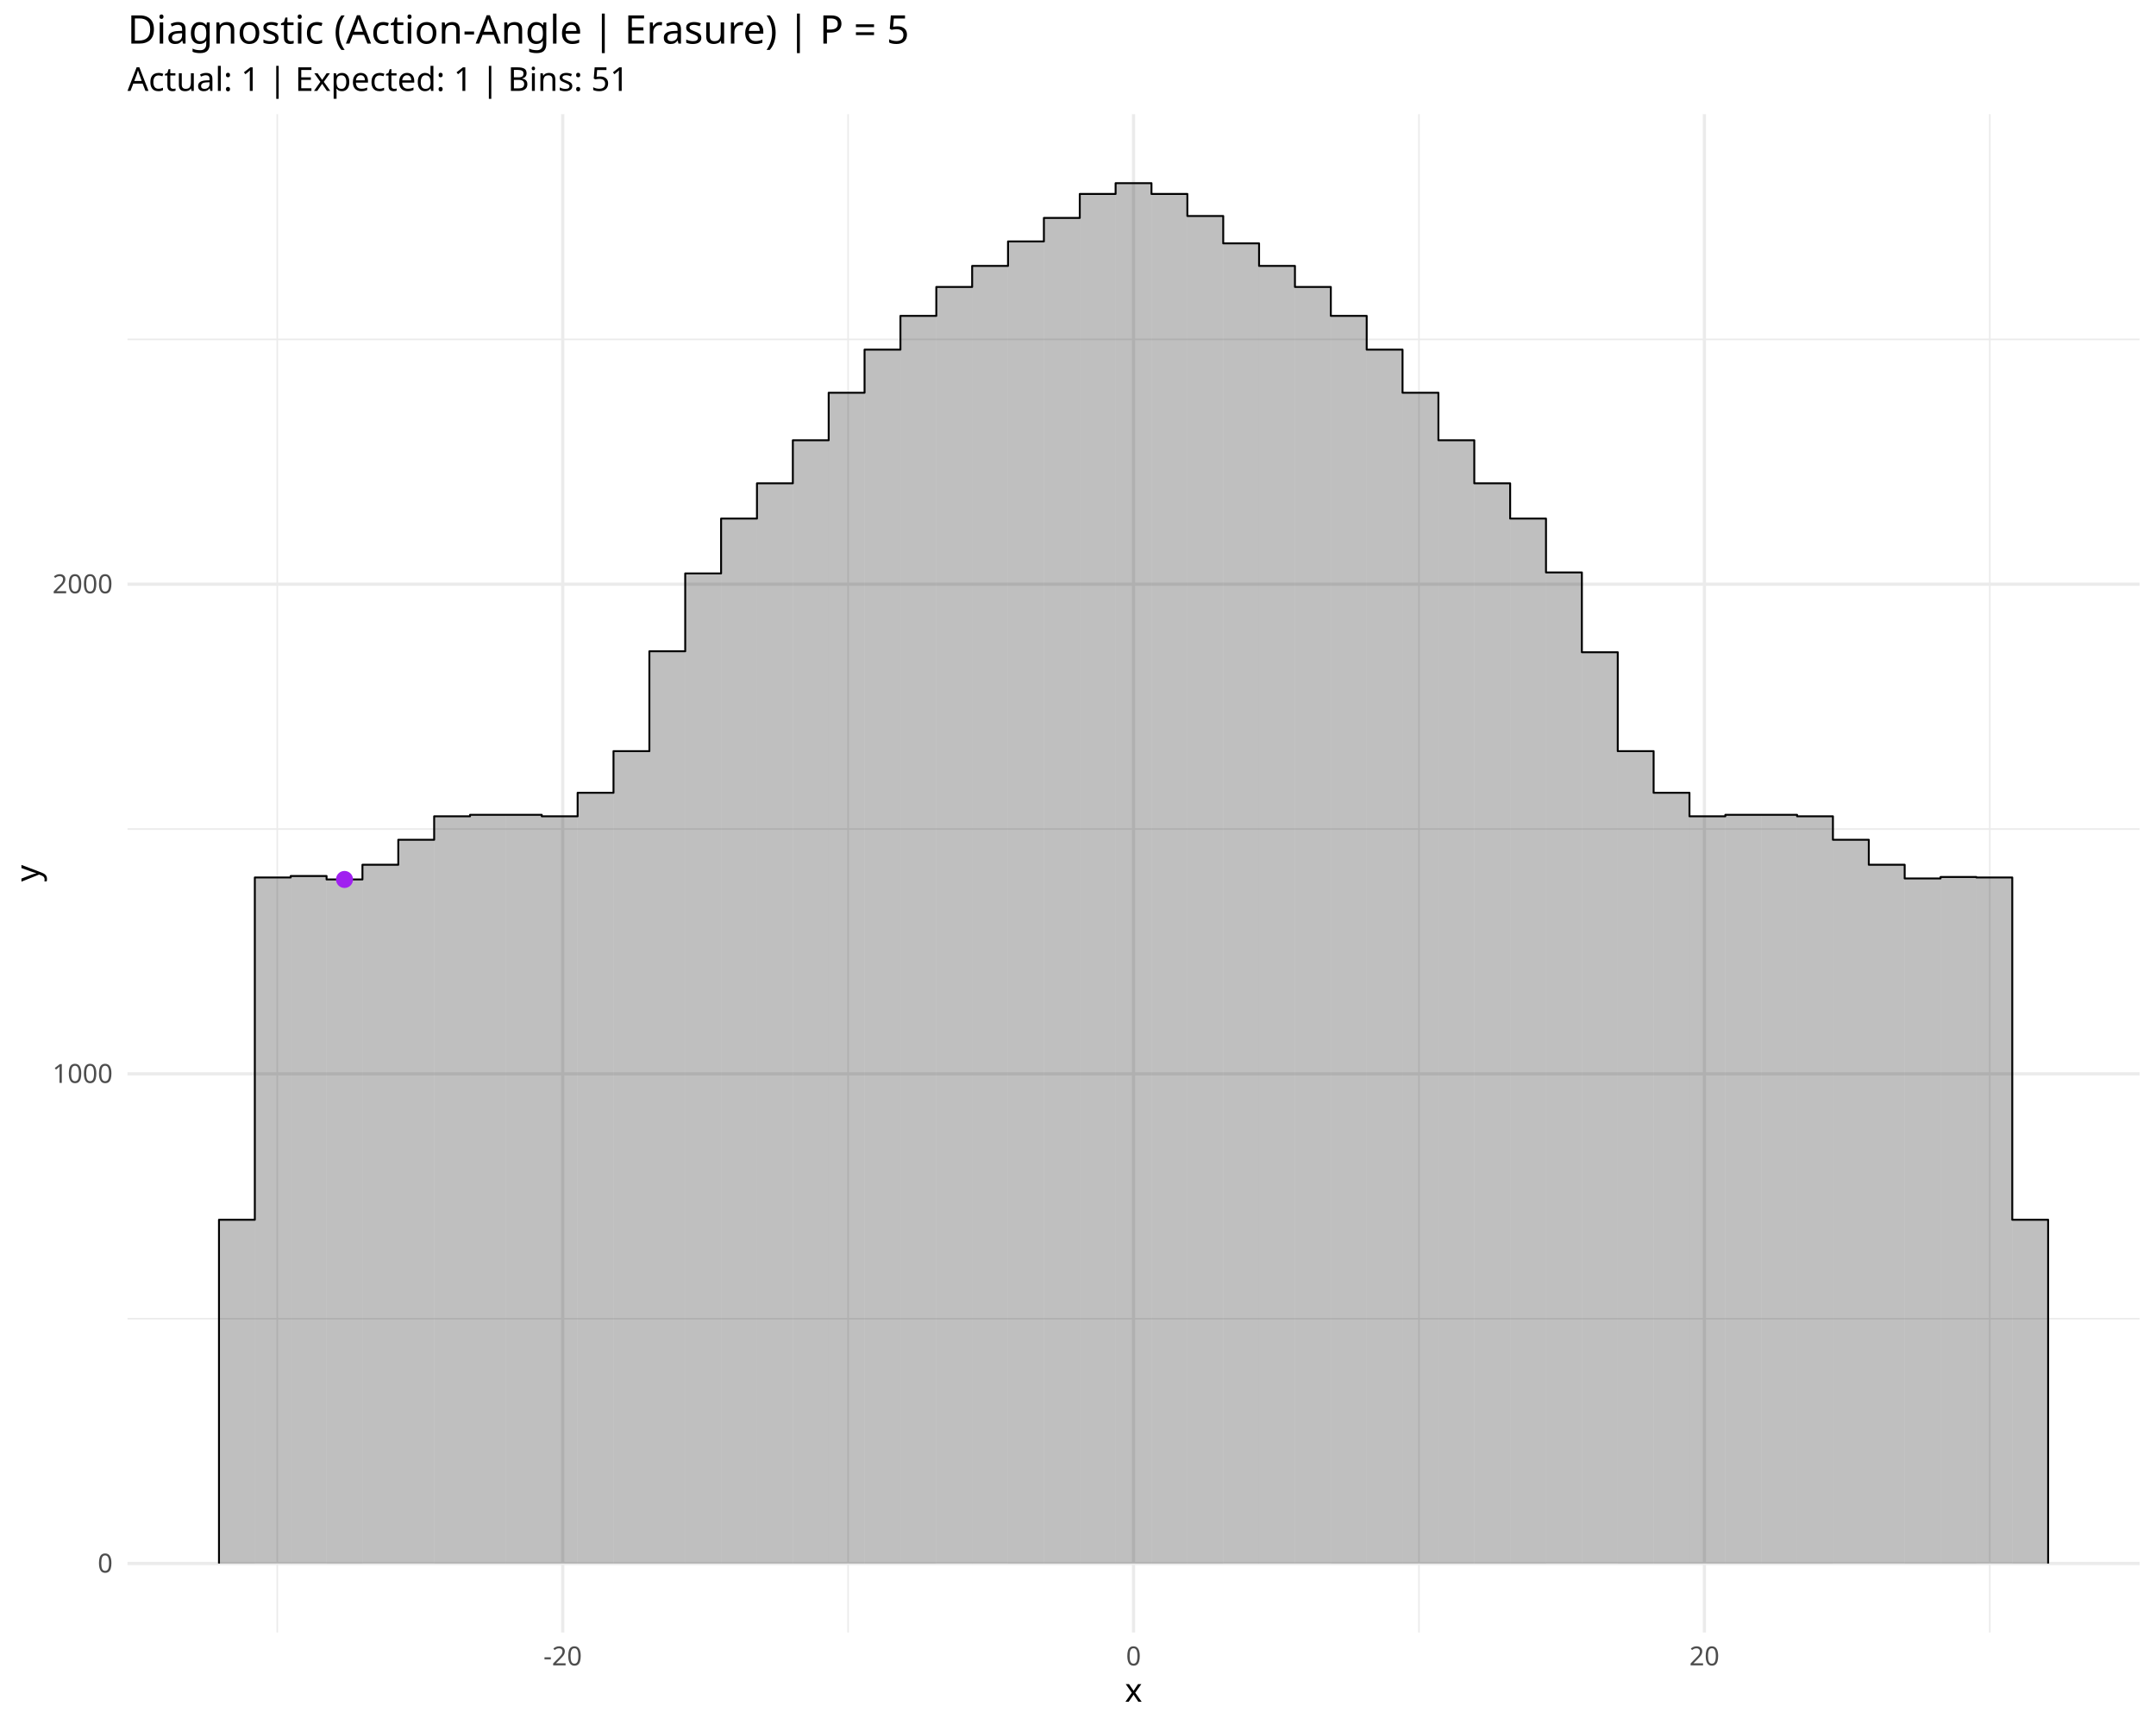
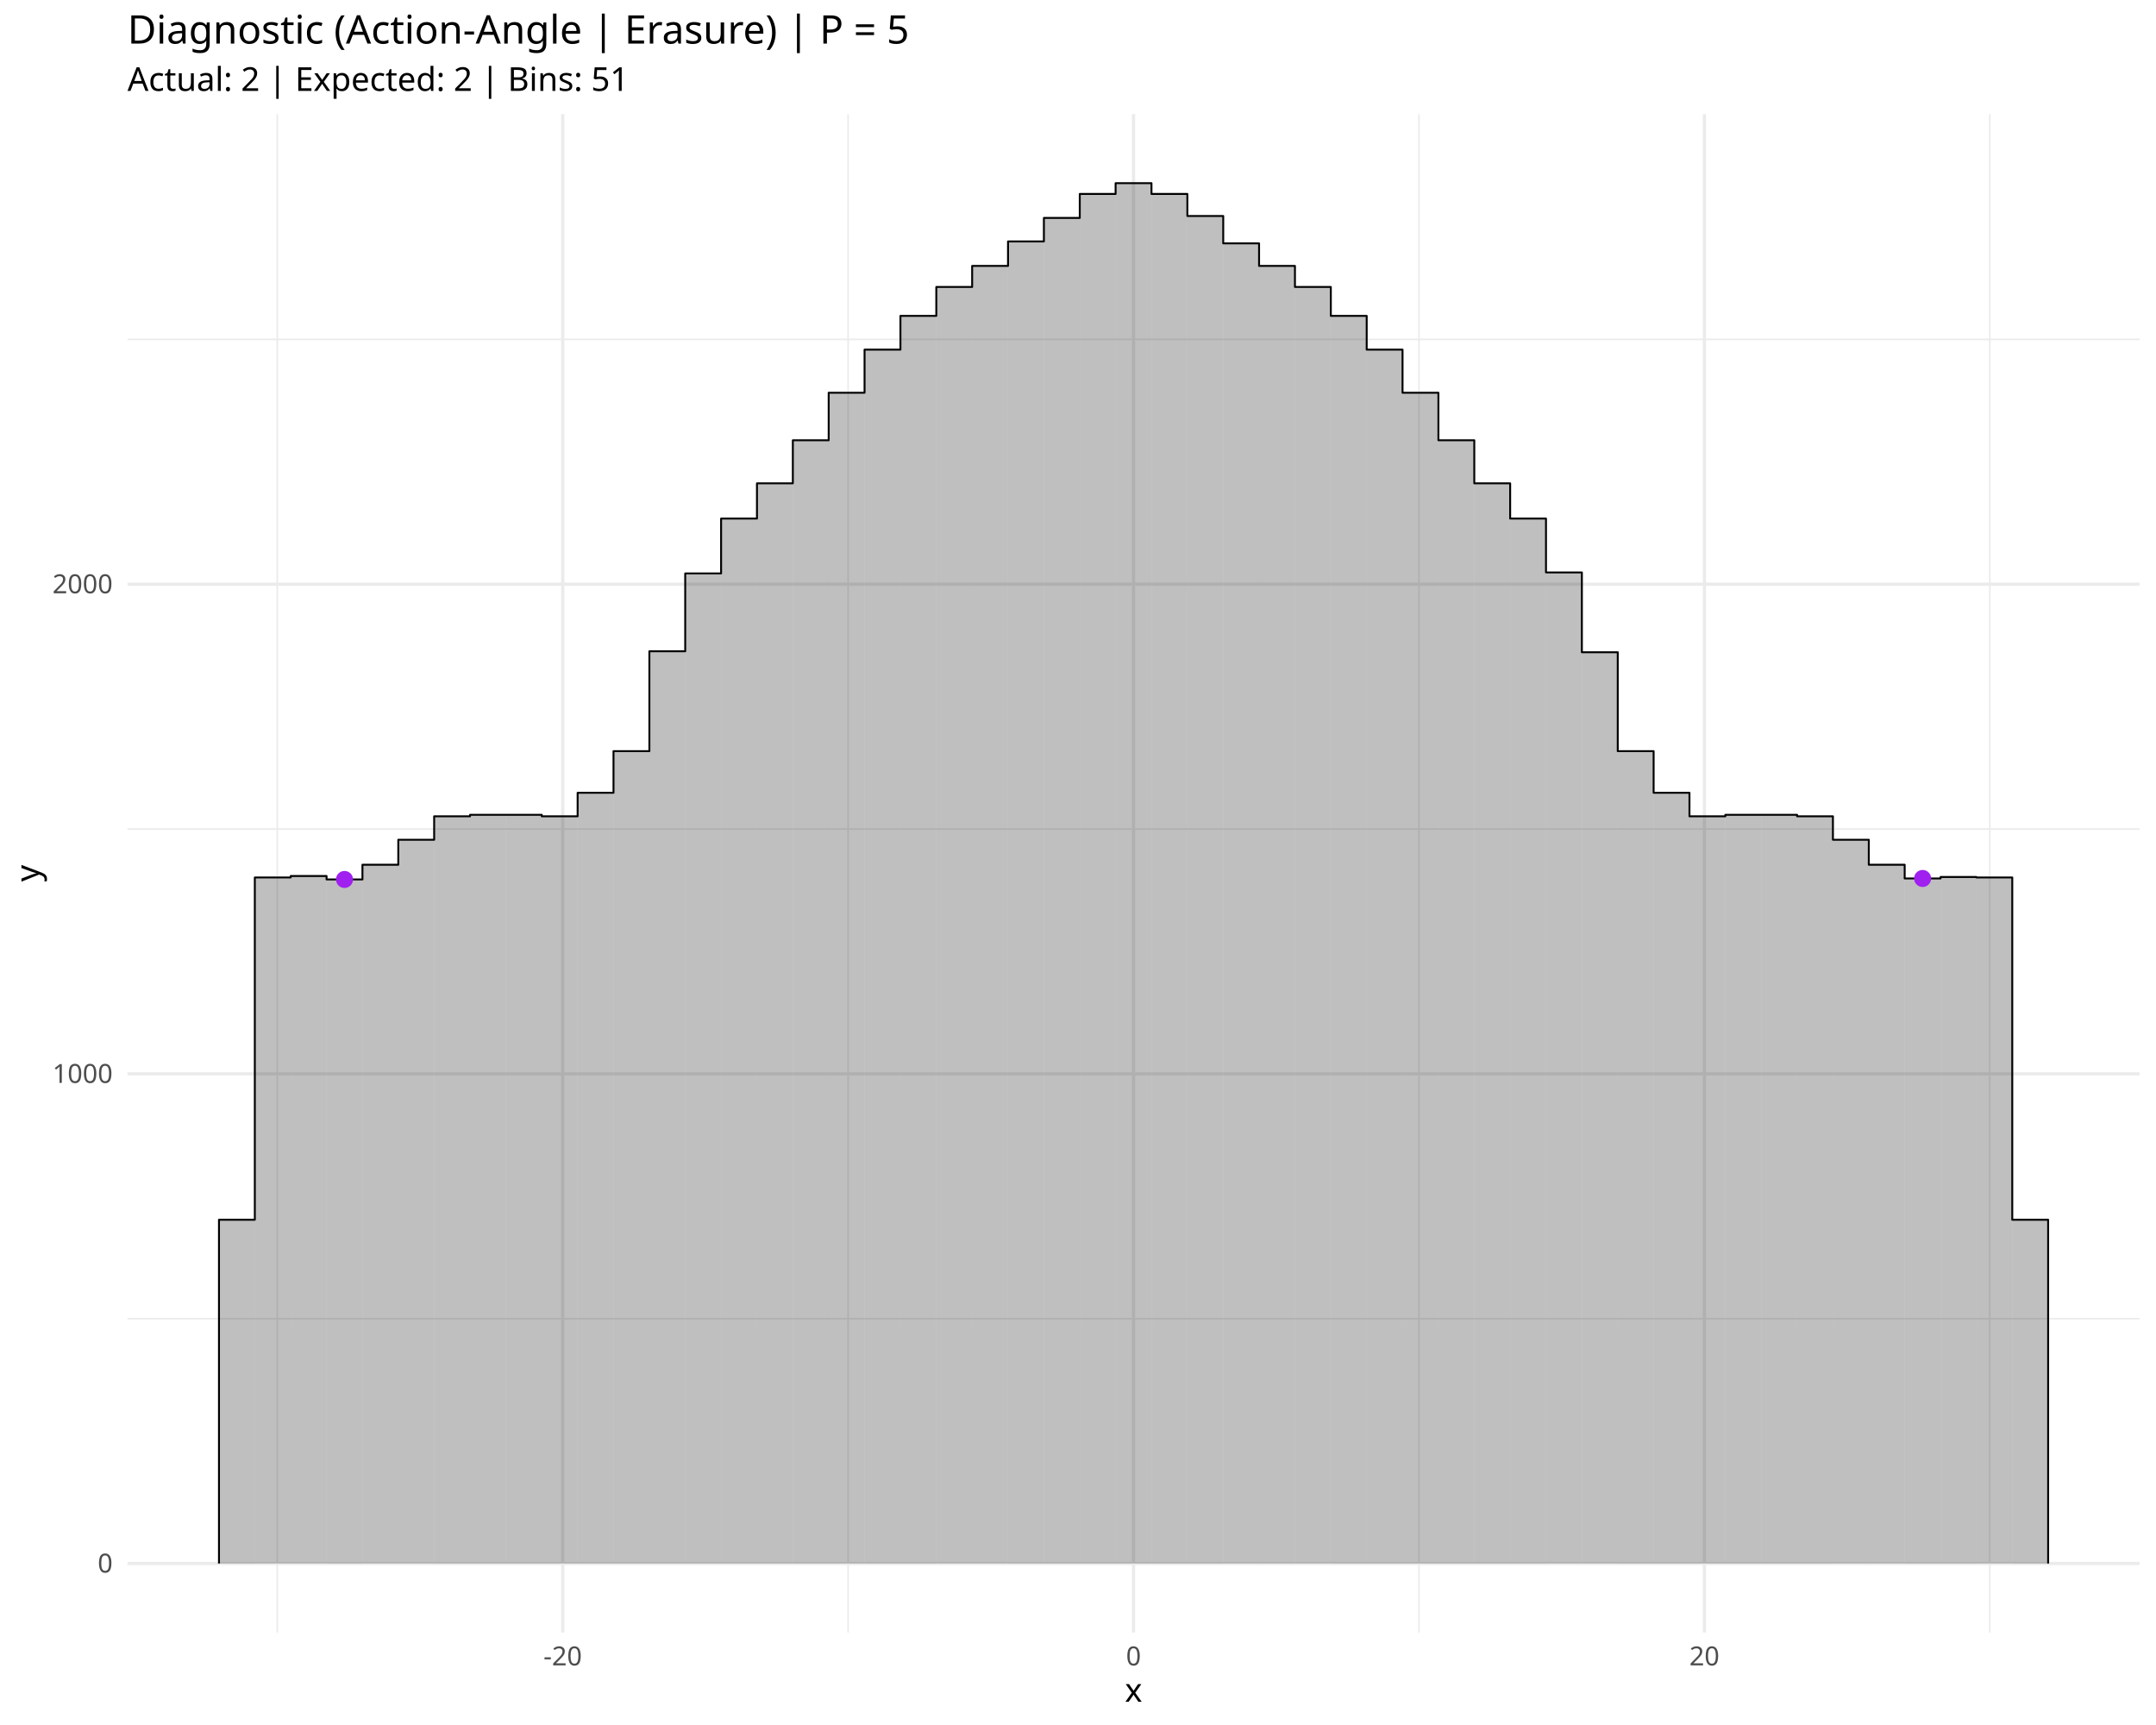
<svg xmlns="http://www.w3.org/2000/svg" class="svglite" data-engine-version="2.0" width="720.00pt" height="576.00pt" viewBox="0 0 720.00 576.00">
  <defs>
    <style type="text/css">
    .svglite line, .svglite polyline, .svglite polygon, .svglite path, .svglite rect, .svglite circle {
      fill: none;
      stroke: #000000;
      stroke-linecap: round;
      stroke-linejoin: round;
      stroke-miterlimit: 10.00;
    }
  </style>
  </defs>
  <rect width="100%" height="100%" style="stroke: none; fill: #FFFFFF;" />
  <defs>
    <clipPath id="cpMC4wMHw3MjAuMDB8MC4wMHw1NzYuMDA=">
      <rect x="0.00" y="0.00" width="720.00" height="576.00" />
    </clipPath>
  </defs>
  <g clip-path="url(#cpMC4wMHw3MjAuMDB8MC4wMHw1NzYuMDA=)">
    <rect x="0.00" y="0.00" width="720.00" height="576.00" style="stroke-width: 1.07; stroke: none; fill: #FFFFFF;" />
  </g>
  <defs>
    <clipPath id="cpNDIuNTh8NzE0LjUyfDM4LjEyfDU0NS4xMQ==">
      <rect x="42.58" y="38.12" width="671.94" height="507.00" />
    </clipPath>
  </defs>
  <g clip-path="url(#cpNDIuNTh8NzE0LjUyfDM4LjEyfDU0NS4xMQ==)">
    <polyline points="42.58,440.32 714.52,440.32 " style="stroke-width: 0.53; stroke: #EBEBEB; stroke-linecap: butt;" />
    <polyline points="42.58,276.82 714.52,276.82 " style="stroke-width: 0.53; stroke: #EBEBEB; stroke-linecap: butt;" />
    <polyline points="42.58,113.32 714.52,113.32 " style="stroke-width: 0.53; stroke: #EBEBEB; stroke-linecap: butt;" />
    <polyline points="92.60,545.11 92.60,38.12 " style="stroke-width: 0.53; stroke: #EBEBEB; stroke-linecap: butt;" />
    <polyline points="283.23,545.11 283.23,38.12 " style="stroke-width: 0.53; stroke: #EBEBEB; stroke-linecap: butt;" />
    <polyline points="473.87,545.11 473.87,38.12 " style="stroke-width: 0.53; stroke: #EBEBEB; stroke-linecap: butt;" />
    <polyline points="664.50,545.11 664.50,38.12 " style="stroke-width: 0.53; stroke: #EBEBEB; stroke-linecap: butt;" />
    <polyline points="42.58,522.07 714.52,522.07 " style="stroke-width: 1.07; stroke: #EBEBEB; stroke-linecap: butt;" />
    <polyline points="42.58,358.57 714.52,358.57 " style="stroke-width: 1.07; stroke: #EBEBEB; stroke-linecap: butt;" />
    <polyline points="42.58,195.07 714.52,195.07 " style="stroke-width: 1.07; stroke: #EBEBEB; stroke-linecap: butt;" />
    <polyline points="187.92,545.11 187.92,38.12 " style="stroke-width: 1.07; stroke: #EBEBEB; stroke-linecap: butt;" />
    <polyline points="378.55,545.11 378.55,38.12 " style="stroke-width: 1.07; stroke: #EBEBEB; stroke-linecap: butt;" />
    <polyline points="569.19,545.11 569.19,38.12 " style="stroke-width: 1.07; stroke: #EBEBEB; stroke-linecap: butt;" />
    <rect x="73.13" y="407.29" width="11.98" height="114.78" style="stroke-width: 1.07; stroke: none; stroke-linecap: butt; stroke-linejoin: miter; fill: #000000; fill-opacity: 0.25;" />
    <rect x="85.10" y="293.00" width="11.98" height="229.06" style="stroke-width: 1.07; stroke: none; stroke-linecap: butt; stroke-linejoin: miter; fill: #000000; fill-opacity: 0.25;" />
    <rect x="97.08" y="292.51" width="11.98" height="229.55" style="stroke-width: 1.07; stroke: none; stroke-linecap: butt; stroke-linejoin: miter; fill: #000000; fill-opacity: 0.25;" />
    <rect x="109.06" y="293.66" width="11.98" height="228.41" style="stroke-width: 1.07; stroke: none; stroke-linecap: butt; stroke-linejoin: miter; fill: #000000; fill-opacity: 0.25;" />
    <rect x="121.04" y="288.75" width="11.98" height="233.31" style="stroke-width: 1.07; stroke: none; stroke-linecap: butt; stroke-linejoin: miter; fill: #000000; fill-opacity: 0.25;" />
    <rect x="133.01" y="280.41" width="11.98" height="241.65" style="stroke-width: 1.07; stroke: none; stroke-linecap: butt; stroke-linejoin: miter; fill: #000000; fill-opacity: 0.25;" />
    <rect x="144.99" y="272.57" width="11.98" height="249.50" style="stroke-width: 1.07; stroke: none; stroke-linecap: butt; stroke-linejoin: miter; fill: #000000; fill-opacity: 0.25;" />
    <rect x="156.97" y="272.08" width="11.98" height="249.99" style="stroke-width: 1.07; stroke: none; stroke-linecap: butt; stroke-linejoin: miter; fill: #000000; fill-opacity: 0.25;" />
    <rect x="168.95" y="272.08" width="11.98" height="249.99" style="stroke-width: 1.07; stroke: none; stroke-linecap: butt; stroke-linejoin: miter; fill: #000000; fill-opacity: 0.25;" />
    <rect x="180.92" y="272.57" width="11.98" height="249.50" style="stroke-width: 1.07; stroke: none; stroke-linecap: butt; stroke-linejoin: miter; fill: #000000; fill-opacity: 0.25;" />
    <rect x="192.90" y="264.72" width="11.98" height="257.35" style="stroke-width: 1.07; stroke: none; stroke-linecap: butt; stroke-linejoin: miter; fill: #000000; fill-opacity: 0.25;" />
    <rect x="204.88" y="250.82" width="11.98" height="271.25" style="stroke-width: 1.07; stroke: none; stroke-linecap: butt; stroke-linejoin: miter; fill: #000000; fill-opacity: 0.25;" />
    <rect x="216.86" y="217.47" width="11.98" height="304.60" style="stroke-width: 1.07; stroke: none; stroke-linecap: butt; stroke-linejoin: miter; fill: #000000; fill-opacity: 0.25;" />
    <rect x="228.83" y="191.47" width="11.98" height="330.60" style="stroke-width: 1.07; stroke: none; stroke-linecap: butt; stroke-linejoin: miter; fill: #000000; fill-opacity: 0.25;" />
    <rect x="240.81" y="173.16" width="11.98" height="348.91" style="stroke-width: 1.07; stroke: none; stroke-linecap: butt; stroke-linejoin: miter; fill: #000000; fill-opacity: 0.25;" />
    <rect x="252.79" y="161.39" width="11.98" height="360.68" style="stroke-width: 1.07; stroke: none; stroke-linecap: butt; stroke-linejoin: miter; fill: #000000; fill-opacity: 0.25;" />
    <rect x="264.77" y="147.00" width="11.98" height="375.07" style="stroke-width: 1.07; stroke: none; stroke-linecap: butt; stroke-linejoin: miter; fill: #000000; fill-opacity: 0.25;" />
    <rect x="276.74" y="131.14" width="11.98" height="390.93" style="stroke-width: 1.07; stroke: none; stroke-linecap: butt; stroke-linejoin: miter; fill: #000000; fill-opacity: 0.25;" />
    <rect x="288.72" y="116.75" width="11.98" height="405.32" style="stroke-width: 1.07; stroke: none; stroke-linecap: butt; stroke-linejoin: miter; fill: #000000; fill-opacity: 0.25;" />
    <rect x="300.70" y="105.47" width="11.98" height="416.60" style="stroke-width: 1.07; stroke: none; stroke-linecap: butt; stroke-linejoin: miter; fill: #000000; fill-opacity: 0.25;" />
    <rect x="312.68" y="95.82" width="11.98" height="426.24" style="stroke-width: 1.07; stroke: none; stroke-linecap: butt; stroke-linejoin: miter; fill: #000000; fill-opacity: 0.25;" />
    <rect x="324.65" y="88.79" width="11.98" height="433.27" style="stroke-width: 1.07; stroke: none; stroke-linecap: butt; stroke-linejoin: miter; fill: #000000; fill-opacity: 0.25;" />
    <rect x="336.63" y="80.62" width="11.98" height="441.45" style="stroke-width: 1.07; stroke: none; stroke-linecap: butt; stroke-linejoin: miter; fill: #000000; fill-opacity: 0.25;" />
    <rect x="348.61" y="72.77" width="11.98" height="449.30" style="stroke-width: 1.07; stroke: none; stroke-linecap: butt; stroke-linejoin: miter; fill: #000000; fill-opacity: 0.25;" />
    <rect x="360.59" y="64.76" width="11.98" height="457.31" style="stroke-width: 1.07; stroke: none; stroke-linecap: butt; stroke-linejoin: miter; fill: #000000; fill-opacity: 0.25;" />
    <rect x="372.56" y="61.16" width="11.98" height="460.91" style="stroke-width: 1.07; stroke: none; stroke-linecap: butt; stroke-linejoin: miter; fill: #000000; fill-opacity: 0.25;" />
    <rect x="384.54" y="64.76" width="11.98" height="457.31" style="stroke-width: 1.07; stroke: none; stroke-linecap: butt; stroke-linejoin: miter; fill: #000000; fill-opacity: 0.25;" />
    <rect x="396.52" y="72.12" width="11.98" height="449.95" style="stroke-width: 1.07; stroke: none; stroke-linecap: butt; stroke-linejoin: miter; fill: #000000; fill-opacity: 0.25;" />
    <rect x="408.50" y="81.27" width="11.98" height="440.79" style="stroke-width: 1.07; stroke: none; stroke-linecap: butt; stroke-linejoin: miter; fill: #000000; fill-opacity: 0.25;" />
    <rect x="420.47" y="88.79" width="11.98" height="433.27" style="stroke-width: 1.07; stroke: none; stroke-linecap: butt; stroke-linejoin: miter; fill: #000000; fill-opacity: 0.25;" />
    <rect x="432.45" y="95.82" width="11.98" height="426.24" style="stroke-width: 1.07; stroke: none; stroke-linecap: butt; stroke-linejoin: miter; fill: #000000; fill-opacity: 0.25;" />
    <rect x="444.43" y="105.47" width="11.98" height="416.60" style="stroke-width: 1.07; stroke: none; stroke-linecap: butt; stroke-linejoin: miter; fill: #000000; fill-opacity: 0.25;" />
    <rect x="456.41" y="116.75" width="11.98" height="405.32" style="stroke-width: 1.07; stroke: none; stroke-linecap: butt; stroke-linejoin: miter; fill: #000000; fill-opacity: 0.25;" />
    <rect x="468.38" y="131.14" width="11.98" height="390.93" style="stroke-width: 1.07; stroke: none; stroke-linecap: butt; stroke-linejoin: miter; fill: #000000; fill-opacity: 0.25;" />
    <rect x="480.36" y="147.00" width="11.98" height="375.07" style="stroke-width: 1.07; stroke: none; stroke-linecap: butt; stroke-linejoin: miter; fill: #000000; fill-opacity: 0.25;" />
    <rect x="492.34" y="161.39" width="11.98" height="360.68" style="stroke-width: 1.07; stroke: none; stroke-linecap: butt; stroke-linejoin: miter; fill: #000000; fill-opacity: 0.25;" />
    <rect x="504.32" y="173.16" width="11.98" height="348.91" style="stroke-width: 1.07; stroke: none; stroke-linecap: butt; stroke-linejoin: miter; fill: #000000; fill-opacity: 0.25;" />
    <rect x="516.29" y="191.14" width="11.98" height="330.92" style="stroke-width: 1.07; stroke: none; stroke-linecap: butt; stroke-linejoin: miter; fill: #000000; fill-opacity: 0.25;" />
    <rect x="528.27" y="217.79" width="11.98" height="304.27" style="stroke-width: 1.07; stroke: none; stroke-linecap: butt; stroke-linejoin: miter; fill: #000000; fill-opacity: 0.25;" />
    <rect x="540.25" y="250.82" width="11.98" height="271.25" style="stroke-width: 1.07; stroke: none; stroke-linecap: butt; stroke-linejoin: miter; fill: #000000; fill-opacity: 0.25;" />
    <rect x="552.23" y="264.72" width="11.98" height="257.35" style="stroke-width: 1.07; stroke: none; stroke-linecap: butt; stroke-linejoin: miter; fill: #000000; fill-opacity: 0.25;" />
    <rect x="564.20" y="272.57" width="11.98" height="249.50" style="stroke-width: 1.07; stroke: none; stroke-linecap: butt; stroke-linejoin: miter; fill: #000000; fill-opacity: 0.25;" />
    <rect x="576.18" y="272.08" width="11.98" height="249.99" style="stroke-width: 1.07; stroke: none; stroke-linecap: butt; stroke-linejoin: miter; fill: #000000; fill-opacity: 0.25;" />
    <rect x="588.16" y="272.08" width="11.98" height="249.99" style="stroke-width: 1.07; stroke: none; stroke-linecap: butt; stroke-linejoin: miter; fill: #000000; fill-opacity: 0.25;" />
    <rect x="600.14" y="272.57" width="11.98" height="249.50" style="stroke-width: 1.07; stroke: none; stroke-linecap: butt; stroke-linejoin: miter; fill: #000000; fill-opacity: 0.25;" />
    <rect x="612.11" y="280.41" width="11.98" height="241.65" style="stroke-width: 1.07; stroke: none; stroke-linecap: butt; stroke-linejoin: miter; fill: #000000; fill-opacity: 0.25;" />
    <rect x="624.09" y="288.75" width="11.98" height="233.31" style="stroke-width: 1.07; stroke: none; stroke-linecap: butt; stroke-linejoin: miter; fill: #000000; fill-opacity: 0.25;" />
    <rect x="636.07" y="293.33" width="11.98" height="228.74" style="stroke-width: 1.07; stroke: none; stroke-linecap: butt; stroke-linejoin: miter; fill: #000000; fill-opacity: 0.25;" />
    <rect x="648.05" y="292.84" width="11.98" height="229.23" style="stroke-width: 1.07; stroke: none; stroke-linecap: butt; stroke-linejoin: miter; fill: #000000; fill-opacity: 0.25;" />
    <rect x="660.02" y="293.00" width="11.98" height="229.06" style="stroke-width: 1.07; stroke: none; stroke-linecap: butt; stroke-linejoin: miter; fill: #000000; fill-opacity: 0.25;" />
    <rect x="672.00" y="407.29" width="11.98" height="114.78" style="stroke-width: 1.07; stroke: none; stroke-linecap: butt; stroke-linejoin: miter; fill: #000000; fill-opacity: 0.25;" />
    <polyline points="73.13,522.07 73.13,407.29 85.10,407.29 85.10,293.00 97.08,293.00 97.08,292.51 109.06,292.51 109.06,293.66 121.04,293.66 121.04,288.75 133.01,288.75 133.01,280.41 144.99,280.41 144.99,272.57 156.97,272.57 156.97,272.08 168.95,272.08 168.95,272.08 180.92,272.08 180.92,272.57 192.90,272.57 192.90,264.72 204.88,264.72 204.88,250.82 216.86,250.82 216.86,217.47 228.83,217.47 228.83,191.47 240.81,191.47 240.81,173.16 252.79,173.16 252.79,161.39 264.77,161.39 264.77,147.00 276.74,147.00 276.74,131.14 288.72,131.14 288.72,116.75 300.70,116.75 300.70,105.47 312.68,105.47 312.68,95.82 324.65,95.82 324.65,88.79 336.63,88.79 336.63,80.62 348.61,80.62 348.61,72.77 360.59,72.77 360.59,64.76 372.56,64.76 372.56,61.16 384.54,61.16 384.54,64.76 396.52,64.76 396.52,72.12 408.50,72.12 408.50,81.27 420.47,81.27 420.47,88.79 432.45,88.79 432.45,95.82 444.43,95.82 444.43,105.47 456.41,105.47 456.41,116.75 468.38,116.75 468.38,131.14 480.36,131.14 480.36,147.00 492.34,147.00 492.34,161.39 504.32,161.39 504.32,173.16 516.29,173.16 516.29,191.14 528.27,191.14 528.27,217.79 540.25,217.79 540.25,250.82 552.23,250.82 552.23,264.72 564.20,264.72 564.20,272.57 576.18,272.57 576.18,272.08 588.16,272.08 588.16,272.08 600.14,272.08 600.14,272.57 612.11,272.57 612.11,280.41 624.09,280.41 624.09,288.75 636.07,288.75 636.07,293.33 648.05,293.33 648.05,292.84 660.02,292.84 660.02,293.00 672.00,293.00 672.00,407.29 683.98,407.29 683.98,522.07 " style="stroke-width: 0.64; stroke-linecap: butt;" />
    <circle cx="115.05" cy="293.66" r="2.49" style="stroke-width: 0.71; stroke: #A020F0; fill: #A020F0;" />
+     <circle cx="642.06" cy="293.33" r="2.49" style="stroke-width: 0.71; stroke: #A020F0; fill: #A020F0;" />
  </g>
  <g clip-path="url(#cpMC4wMHw3MjAuMDB8MC4wMHw1NzYuMDA=)">
    <text x="37.65" y="525.10" text-anchor="end" style="font-size: 8.80px; fill: #4D4D4D; font-family: sans;" textLength="4.89px" lengthAdjust="spacingAndGlyphs">0</text>
    <text x="37.65" y="361.60" text-anchor="end" style="font-size: 8.80px; fill: #4D4D4D; font-family: sans;" textLength="19.58px" lengthAdjust="spacingAndGlyphs">1000</text>
    <text x="37.65" y="198.10" text-anchor="end" style="font-size: 8.80px; fill: #4D4D4D; font-family: sans;" textLength="19.58px" lengthAdjust="spacingAndGlyphs">2000</text>
    <text x="187.92" y="556.10" text-anchor="middle" style="font-size: 8.80px; fill: #4D4D4D; font-family: sans;" textLength="12.72px" lengthAdjust="spacingAndGlyphs">-20</text>
    <text x="378.55" y="556.10" text-anchor="middle" style="font-size: 8.80px; fill: #4D4D4D; font-family: sans;" textLength="4.89px" lengthAdjust="spacingAndGlyphs">0</text>
    <text x="569.19" y="556.10" text-anchor="middle" style="font-size: 8.80px; fill: #4D4D4D; font-family: sans;" textLength="9.79px" lengthAdjust="spacingAndGlyphs">20</text>
    <text x="378.55" y="568.24" text-anchor="middle" style="font-size: 11.00px; font-family: sans;" textLength="5.50px" lengthAdjust="spacingAndGlyphs">x</text>
    <text transform="translate(13.05,291.61) rotate(-90)" text-anchor="middle" style="font-size: 11.00px; font-family: sans;" textLength="5.50px" lengthAdjust="spacingAndGlyphs">y</text>
-     <text x="42.58" y="30.35" style="font-size: 11.00px; font-family: sans;" textLength="158.60px" lengthAdjust="spacingAndGlyphs">Actual: 1 | Expected: 1 | Bins: 51</text>
+     <text x="42.58" y="30.35" style="font-size: 11.00px; font-family: sans;" textLength="158.60px" lengthAdjust="spacingAndGlyphs">Actual: 2 | Expected: 2 | Bins: 51</text>
    <text x="42.58" y="14.56" style="font-size: 13.20px; font-family: sans;" textLength="247.90px" lengthAdjust="spacingAndGlyphs">Diagnostic (Action-Angle | Erasure) | P = 5</text>
  </g>
</svg>
